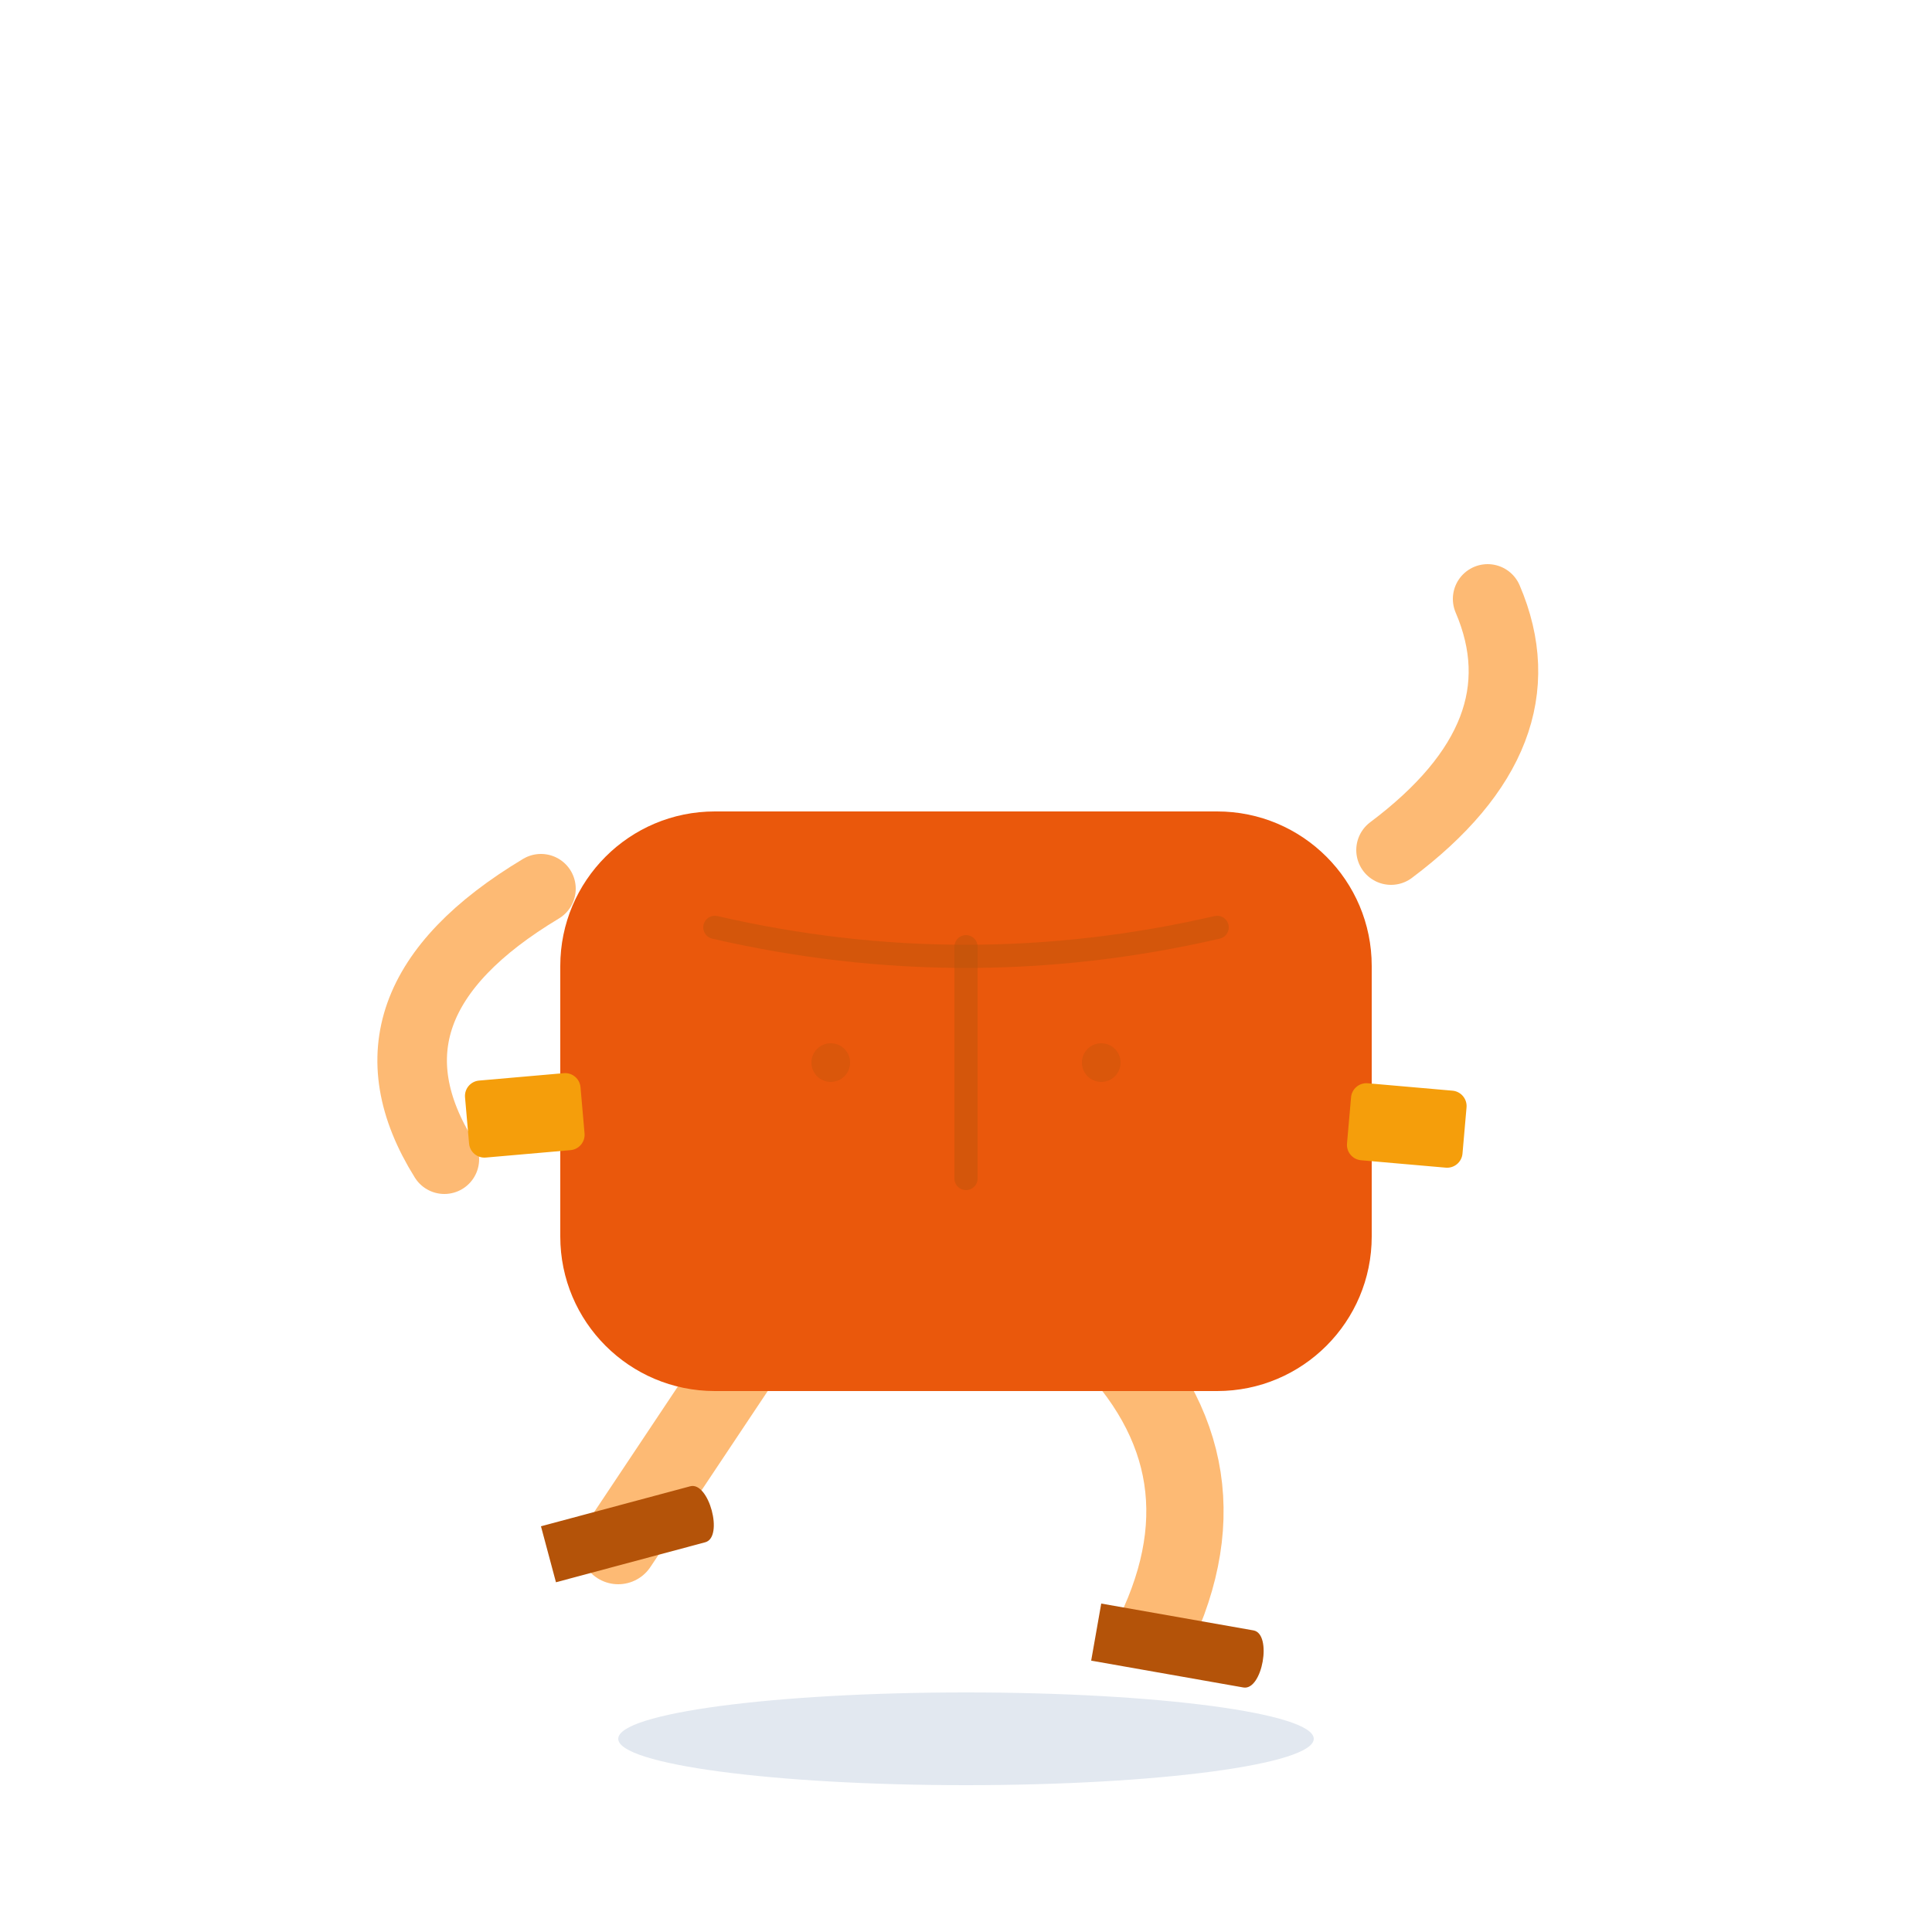
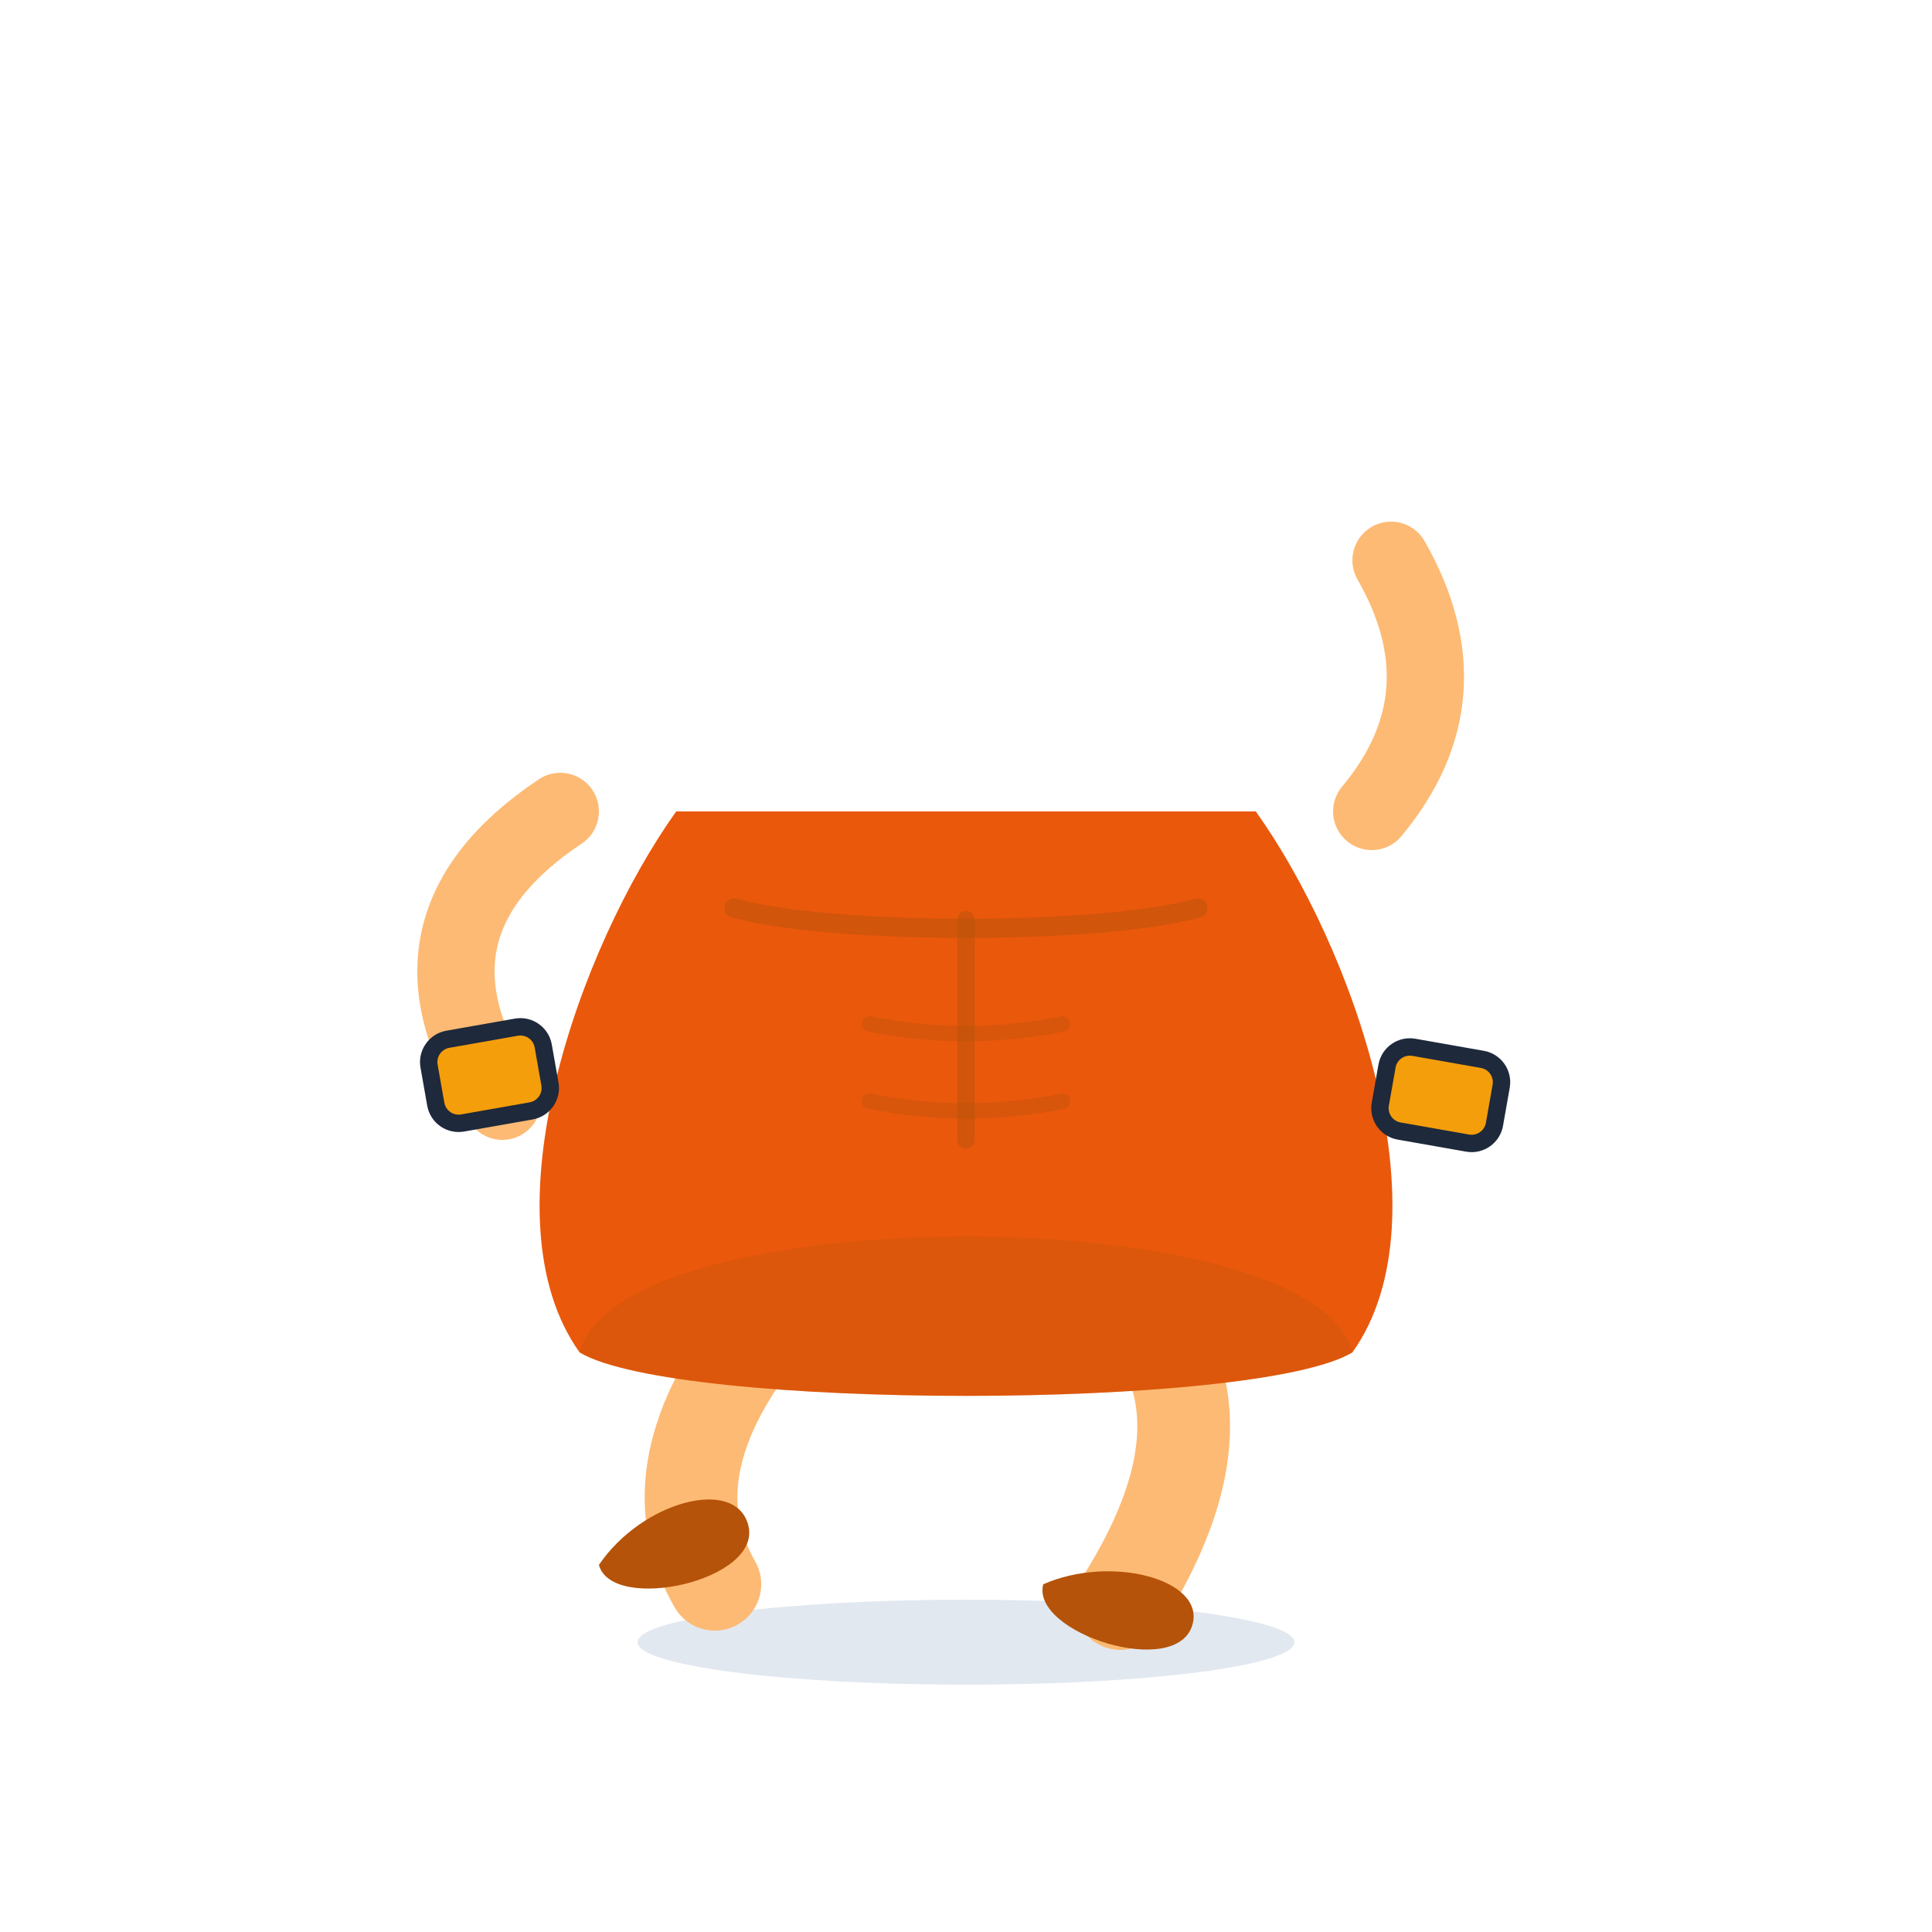
<svg xmlns="http://www.w3.org/2000/svg" viewBox="0 0 500 500">
-   <ellipse cx="250" cy="450" rx="90" ry="12" fill="#E2E8F0" />
-   <path d="M200 340 L160 400" fill="none" stroke="#FDBA74" stroke-width="20" stroke-linecap="round" />
-   <path d="M140 395 h40 c5 0, 5 15, 0 15 h-40 z" fill="#B45309" transform="rotate(-15 140 395)" />
-   <path d="M280 340 Q320 375, 300 420" fill="none" stroke="#FDBA74" stroke-width="20" stroke-linecap="round" />
-   <path d="M285 415 h40 c5 0, 5 15, 0 15 h-40 z" fill="#B45309" transform="rotate(10 285 415)" />
-   <path d="M140 230 Q90 260, 115 300" fill="none" stroke="#FDBA74" stroke-width="18" stroke-linecap="round" />
-   <path d="M360 220 Q400 190, 385 155" fill="none" stroke="#FDBA74" stroke-width="18" stroke-linecap="round" />
-   <rect x="145" y="210" width="210" height="150" rx="40" fill="#EA580C" transform="skewX(-8 250 285)" />
-   <path d="M185 240 Q250 255 315 240" stroke="#B45309" stroke-width="6" stroke-linecap="round" fill="none" opacity="0.4" />
-   <path d="M250 245 v60" stroke="#B45309" stroke-width="6" stroke-linecap="round" fill="none" opacity="0.4" />
-   <circle cx="215" cy="275" r="5" fill="#B45309" opacity="0.3" />
-   <circle cx="285" cy="275" r="5" fill="#B45309" opacity="0.3" />
-   <rect x="120" y="280" width="30" height="20" rx="4" fill="#F59E0B" transform="rotate(-5 120 280)" />
-   <rect x="350" y="280" width="30" height="20" rx="4" fill="#F59E0B" transform="rotate(5 350 280)" />
+   <ellipse cx="250" cy="425" rx="85" ry="11" fill="#E2E8F0" />
+   <path d="M 210 330 Q 165 375, 185 410" fill="none" stroke="#FDBA74" stroke-width="24" stroke-linecap="round" />
+   <path d="M 155 405 C 155 418, 195 420, 195 405 C 195 392, 170 392, 155 405 Z" fill="#B45309" transform="rotate(-15 155 405)" />
+   <path d="M 285 330 Q 325 360, 290 415" fill="none" stroke="#FDBA74" stroke-width="24" stroke-linecap="round" />
+   <path d="M 270 410 C 270 423, 310 425, 310 410 C 310 398, 285 398, 270 410 Z" fill="#B45309" transform="rotate(15 270 410)" />
+   <path d="M 145 210 Q 100 240, 130 285" fill="none" stroke="#FDBA74" stroke-width="20" stroke-linecap="round" />
+   <path d="M 355 210 Q 380 180, 360 145" fill="none" stroke="#FDBA74" stroke-width="20" stroke-linecap="round" />
+   <g transform="skewX(-8 250 280)">
+     <path d="M 175 210 C 150 245, 125 315, 150 350 C 175 365, 325 365, 350 350 C 375 315, 350 245, 325 210 Z" fill="#EA580C" />
+     <path d="M 150 350 C 175 365, 325 365, 350 350 C 340 310, 160 310, 150 350 Z" fill="#B45309" opacity="0.25" />
+   </g>
+   <path d="M 190 235 C 215 242, 285 242, 310 235" stroke="#B45309" stroke-width="5" stroke-linecap="round" fill="none" opacity="0.45" />
+   <path d="M 250 238 L 250 295" stroke="#B45309" stroke-width="4.5" stroke-linecap="round" fill="none" opacity="0.45" />
+   <path d="M 225 265 Q 250 270 275 265" stroke="#B45309" stroke-width="4" stroke-linecap="round" fill="none" opacity="0.35" />
+   <path d="M 225 285 Q 250 290 275 285" stroke="#B45309" stroke-width="4" stroke-linecap="round" fill="none" opacity="0.35" />
+   <rect x="110" y="270" width="30" height="22" rx="6" fill="#F59E0B" stroke="#1E293B" stroke-width="4.5" transform="rotate(-10 110 270)" />
+   <rect x="360" y="270" width="30" height="22" rx="6" fill="#F59E0B" stroke="#1E293B" stroke-width="4.5" transform="rotate(10 360 270)" />
</svg>
